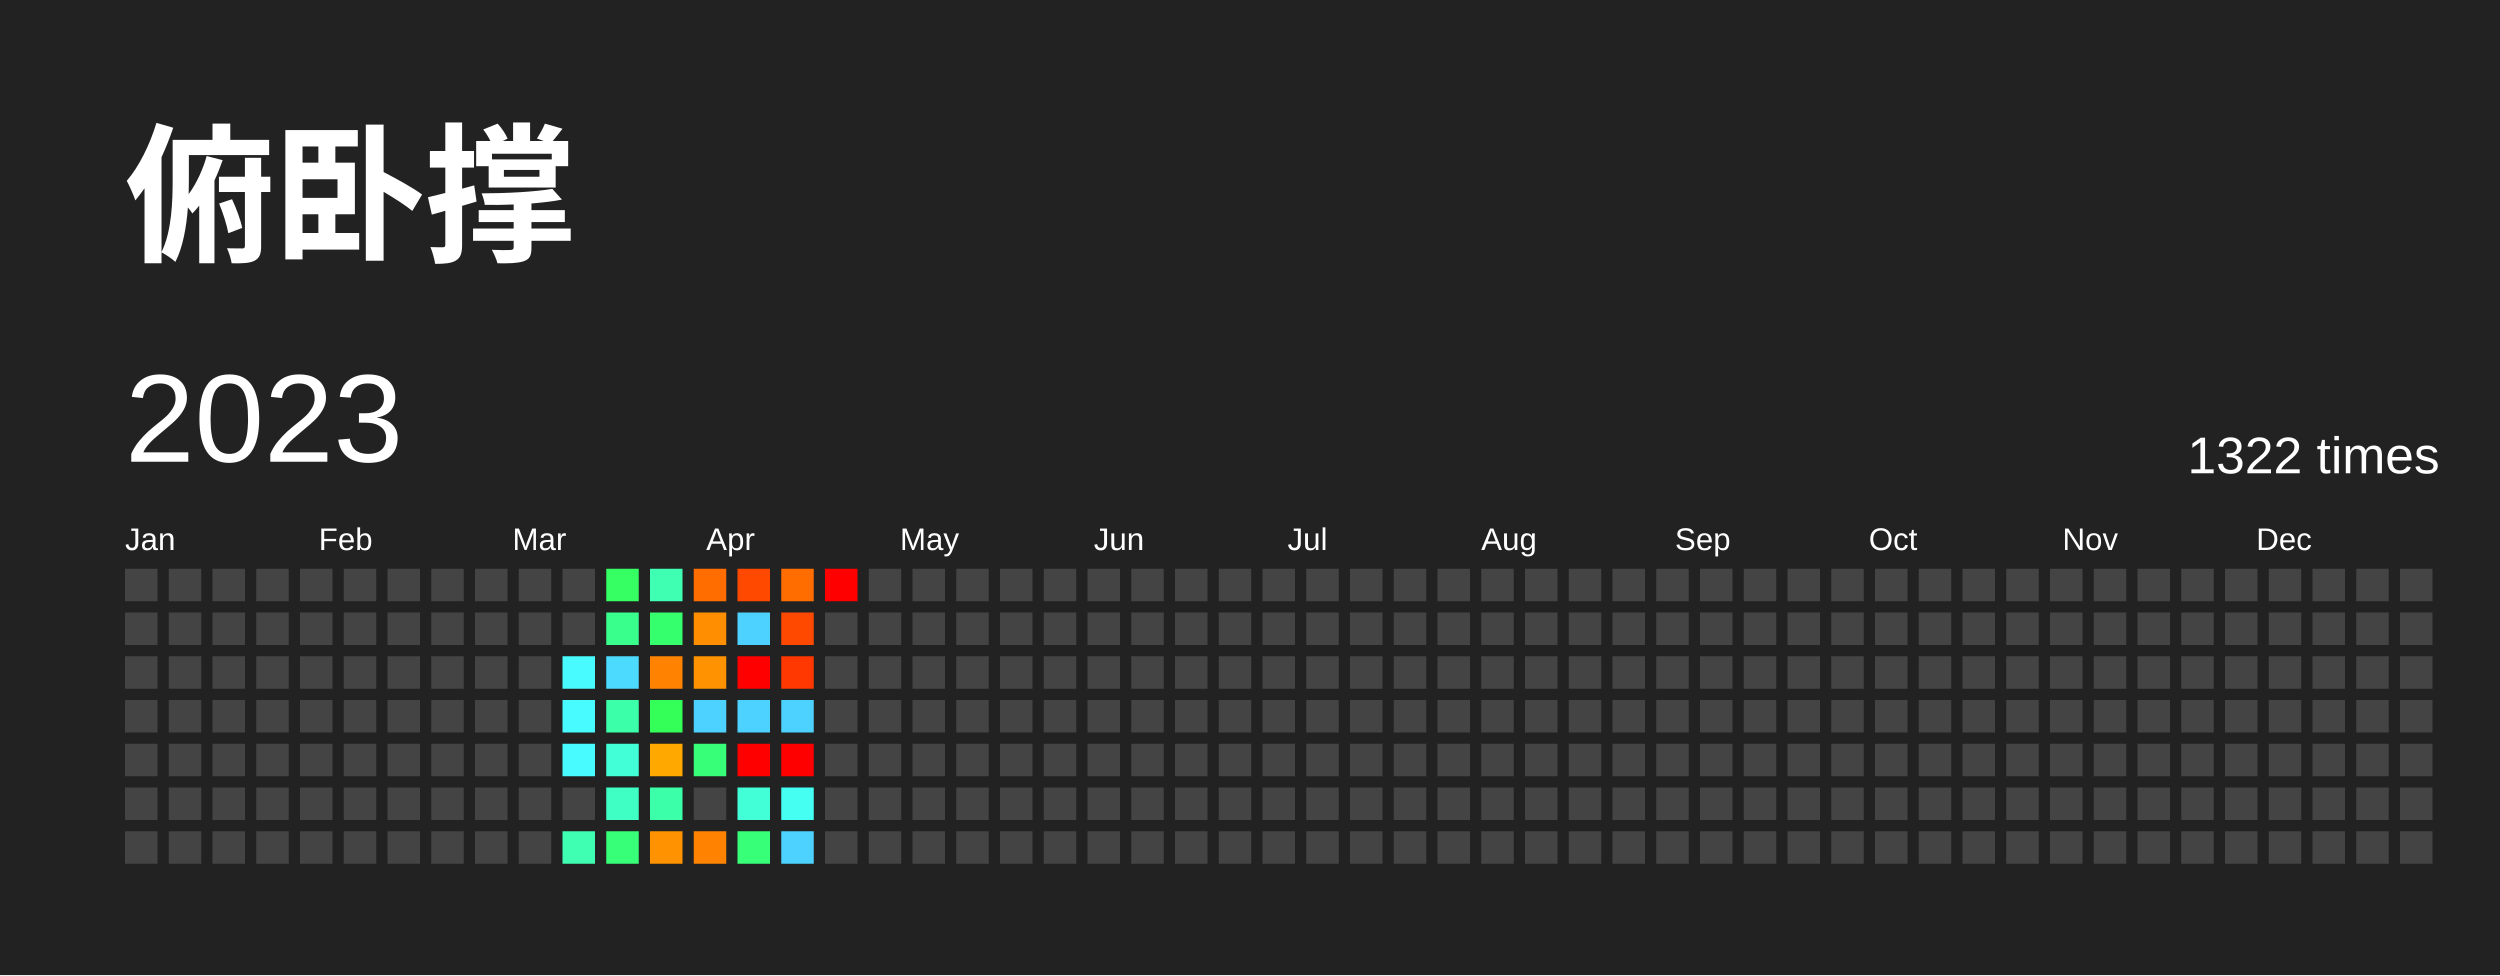
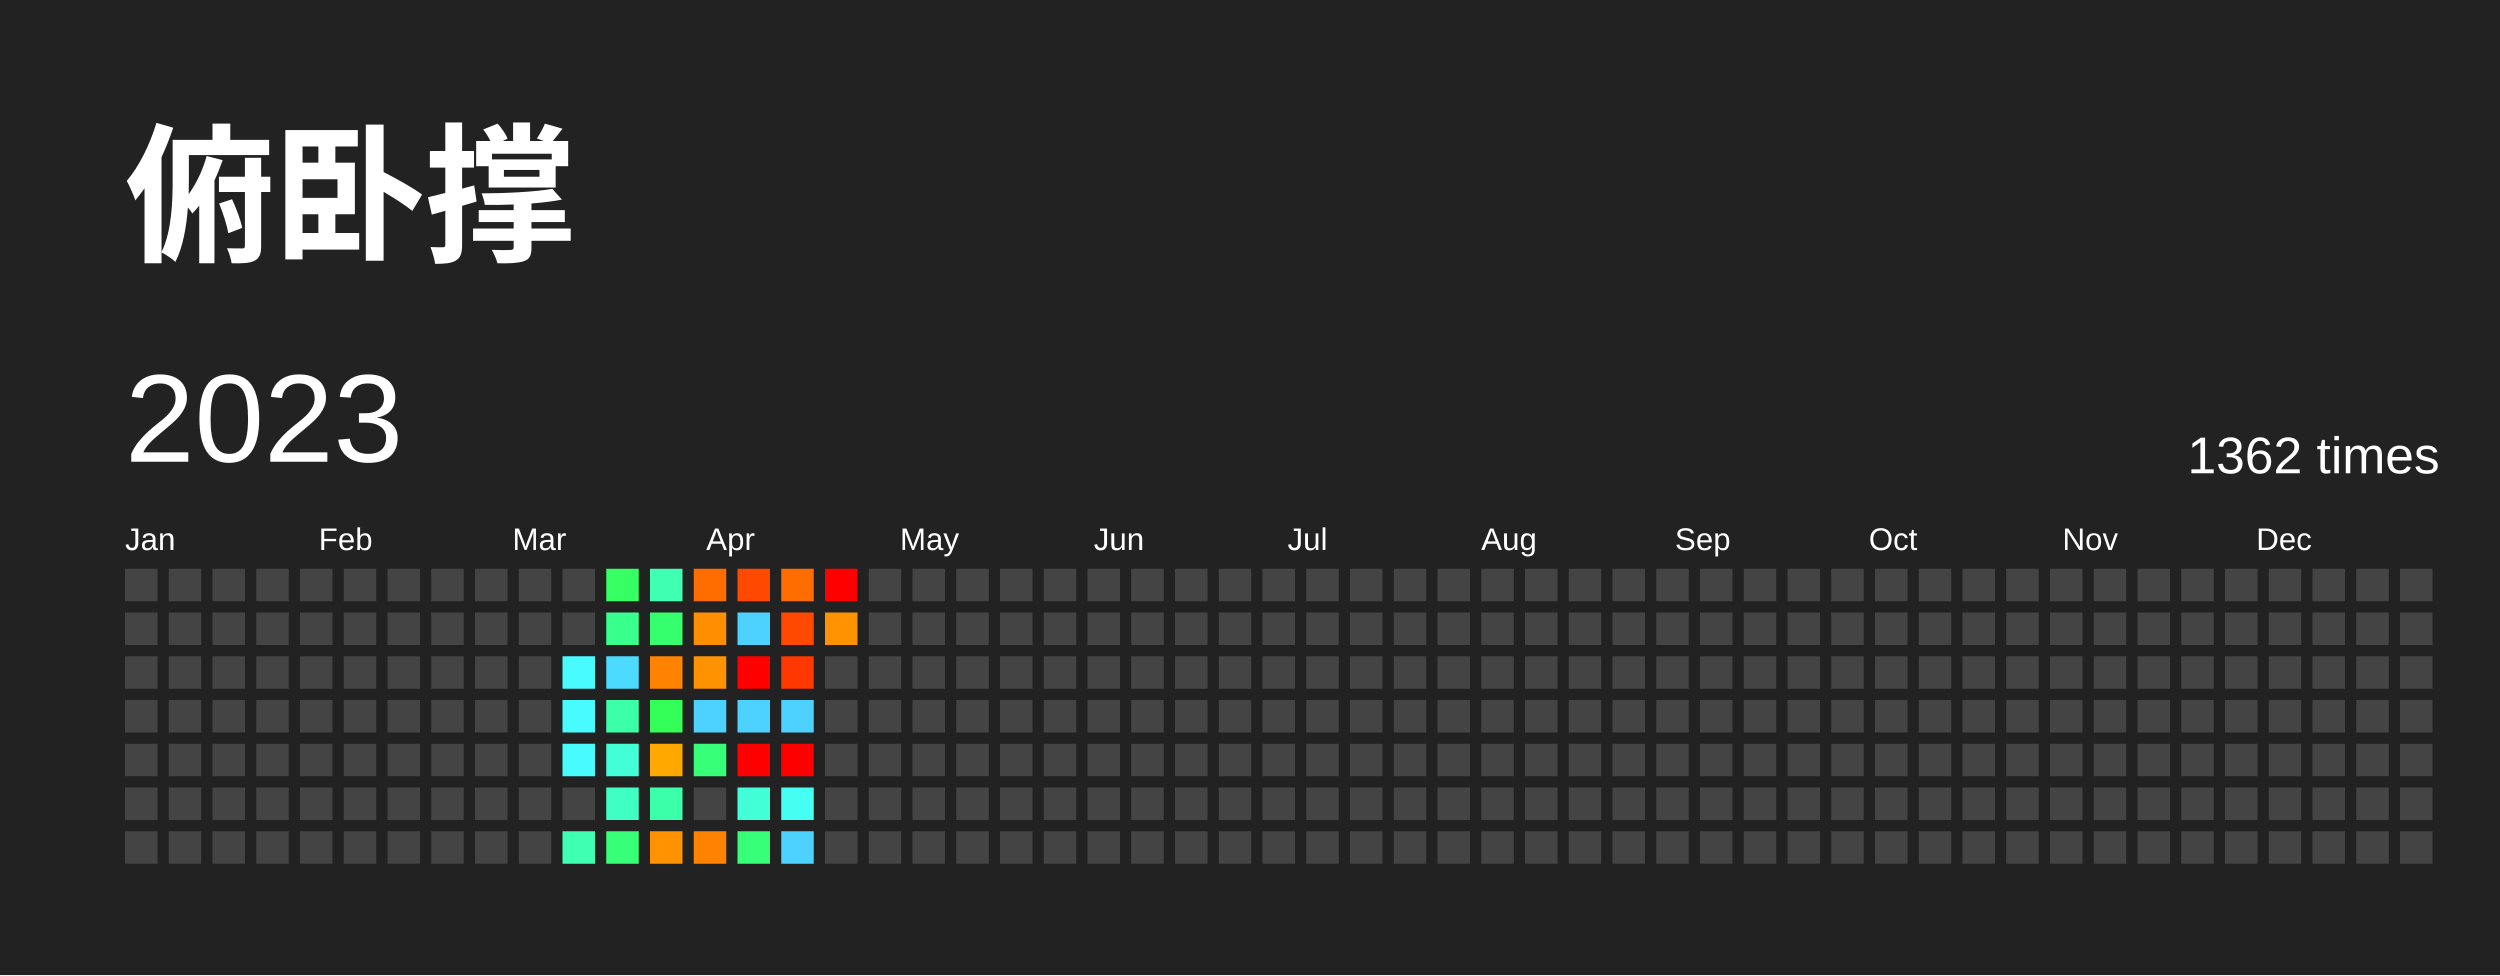
<svg xmlns="http://www.w3.org/2000/svg" baseProfile="full" height="78mm" version="1.1" viewBox="0,0,200,78" width="200mm">
  <defs />
  <rect fill="#222222" height="78" width="200" x="0" y="0" />
  <text fill="#FFFFFF" style="font-size:12px; font-family:Arial; font-weight:bold;" x="10" y="20">俯卧撑</text>
  <text dominant-baseline="hanging" fill="#FFFFFF" style="font-size:10.0px; font-family:Arial;" x="10" y="30">2023</text>
-   <text dominant-baseline="hanging" fill="#FFFFFF" style="font-size:4.125px; font-family:Arial;" x="175" y="35">1322 times</text>
+   <text dominant-baseline="hanging" fill="#FFFFFF" style="font-size:4.125px; font-family:Arial;" x="175" y="35">1362 times</text>
  <text fill="#FFFFFF" style="font-size:2.5px; font-family:Arial" x="10.0" y="44">Jan</text>
  <text fill="#FFFFFF" style="font-size:2.5px; font-family:Arial" x="25.5" y="44">Feb</text>
  <text fill="#FFFFFF" style="font-size:2.5px; font-family:Arial" x="41.0" y="44">Mar</text>
  <text fill="#FFFFFF" style="font-size:2.5px; font-family:Arial" x="56.5" y="44">Apr</text>
  <text fill="#FFFFFF" style="font-size:2.5px; font-family:Arial" x="72.0" y="44">May</text>
  <text fill="#FFFFFF" style="font-size:2.5px; font-family:Arial" x="87.5" y="44">Jun</text>
  <text fill="#FFFFFF" style="font-size:2.5px; font-family:Arial" x="103.0" y="44">Jul</text>
  <text fill="#FFFFFF" style="font-size:2.5px; font-family:Arial" x="118.5" y="44">Aug</text>
  <text fill="#FFFFFF" style="font-size:2.5px; font-family:Arial" x="134.0" y="44">Sep</text>
  <text fill="#FFFFFF" style="font-size:2.5px; font-family:Arial" x="149.5" y="44">Oct</text>
  <text fill="#FFFFFF" style="font-size:2.5px; font-family:Arial" x="165.0" y="44">Nov</text>
  <text fill="#FFFFFF" style="font-size:2.5px; font-family:Arial" x="180.5" y="44">Dec</text>
  <rect fill="#444444" height="2.6" width="2.6" x="10.0" y="45.5" />
  <rect fill="#444444" height="2.6" width="2.6" x="10.0" y="49.0" />
  <rect fill="#444444" height="2.6" width="2.6" x="10.0" y="52.5" />
  <rect fill="#444444" height="2.6" width="2.6" x="10.0" y="56.0" />
  <rect fill="#444444" height="2.6" width="2.6" x="10.0" y="59.5" />
  <rect fill="#444444" height="2.6" width="2.6" x="10.0" y="63.0" />
  <rect fill="#444444" height="2.6" width="2.6" x="10.0" y="66.5" />
  <rect fill="#444444" height="2.6" width="2.6" x="13.5" y="45.5" />
  <rect fill="#444444" height="2.6" width="2.6" x="13.5" y="49.0" />
  <rect fill="#444444" height="2.6" width="2.6" x="13.5" y="52.5" />
  <rect fill="#444444" height="2.6" width="2.6" x="13.5" y="56.0" />
  <rect fill="#444444" height="2.6" width="2.6" x="13.5" y="59.5" />
  <rect fill="#444444" height="2.6" width="2.6" x="13.5" y="63.0" />
  <rect fill="#444444" height="2.6" width="2.6" x="13.5" y="66.5" />
  <rect fill="#444444" height="2.6" width="2.6" x="17.0" y="45.5" />
  <rect fill="#444444" height="2.6" width="2.6" x="17.0" y="49.0" />
  <rect fill="#444444" height="2.6" width="2.6" x="17.0" y="52.5" />
  <rect fill="#444444" height="2.6" width="2.6" x="17.0" y="56.0" />
  <rect fill="#444444" height="2.6" width="2.6" x="17.0" y="59.5" />
  <rect fill="#444444" height="2.6" width="2.6" x="17.0" y="63.0" />
  <rect fill="#444444" height="2.6" width="2.6" x="17.0" y="66.5" />
  <rect fill="#444444" height="2.6" width="2.6" x="20.5" y="45.5" />
  <rect fill="#444444" height="2.6" width="2.6" x="20.5" y="49.0" />
  <rect fill="#444444" height="2.6" width="2.6" x="20.5" y="52.5" />
  <rect fill="#444444" height="2.6" width="2.6" x="20.5" y="56.0" />
  <rect fill="#444444" height="2.6" width="2.6" x="20.5" y="59.5" />
  <rect fill="#444444" height="2.6" width="2.6" x="20.5" y="63.0" />
  <rect fill="#444444" height="2.6" width="2.6" x="20.5" y="66.5" />
  <rect fill="#444444" height="2.6" width="2.6" x="24.0" y="45.5" />
  <rect fill="#444444" height="2.6" width="2.6" x="24.0" y="49.0" />
  <rect fill="#444444" height="2.6" width="2.6" x="24.0" y="52.5" />
  <rect fill="#444444" height="2.6" width="2.6" x="24.0" y="56.0" />
  <rect fill="#444444" height="2.6" width="2.6" x="24.0" y="59.5" />
  <rect fill="#444444" height="2.6" width="2.6" x="24.0" y="63.0" />
  <rect fill="#444444" height="2.6" width="2.6" x="24.0" y="66.5" />
  <rect fill="#444444" height="2.6" width="2.6" x="27.5" y="45.5" />
  <rect fill="#444444" height="2.6" width="2.6" x="27.5" y="49.0" />
  <rect fill="#444444" height="2.6" width="2.6" x="27.5" y="52.5" />
  <rect fill="#444444" height="2.6" width="2.6" x="27.5" y="56.0" />
  <rect fill="#444444" height="2.6" width="2.6" x="27.5" y="59.5" />
  <rect fill="#444444" height="2.6" width="2.6" x="27.5" y="63.0" />
  <rect fill="#444444" height="2.6" width="2.6" x="27.5" y="66.5" />
  <rect fill="#444444" height="2.6" width="2.6" x="31.0" y="45.5" />
  <rect fill="#444444" height="2.6" width="2.6" x="31.0" y="49.0" />
  <rect fill="#444444" height="2.6" width="2.6" x="31.0" y="52.5" />
  <rect fill="#444444" height="2.6" width="2.6" x="31.0" y="56.0" />
  <rect fill="#444444" height="2.6" width="2.6" x="31.0" y="59.5" />
  <rect fill="#444444" height="2.6" width="2.6" x="31.0" y="63.0" />
  <rect fill="#444444" height="2.6" width="2.6" x="31.0" y="66.5" />
  <rect fill="#444444" height="2.6" width="2.6" x="34.5" y="45.5" />
  <rect fill="#444444" height="2.6" width="2.6" x="34.5" y="49.0" />
  <rect fill="#444444" height="2.6" width="2.6" x="34.5" y="52.5" />
  <rect fill="#444444" height="2.6" width="2.6" x="34.5" y="56.0" />
  <rect fill="#444444" height="2.6" width="2.6" x="34.5" y="59.5" />
  <rect fill="#444444" height="2.6" width="2.6" x="34.5" y="63.0" />
  <rect fill="#444444" height="2.6" width="2.6" x="34.5" y="66.5" />
  <rect fill="#444444" height="2.6" width="2.6" x="38.0" y="45.5" />
  <rect fill="#444444" height="2.6" width="2.6" x="38.0" y="49.0" />
  <rect fill="#444444" height="2.6" width="2.6" x="38.0" y="52.5" />
  <rect fill="#444444" height="2.6" width="2.6" x="38.0" y="56.0" />
  <rect fill="#444444" height="2.6" width="2.6" x="38.0" y="59.5" />
  <rect fill="#444444" height="2.6" width="2.6" x="38.0" y="63.0" />
  <rect fill="#444444" height="2.6" width="2.6" x="38.0" y="66.5" />
  <rect fill="#444444" height="2.6" width="2.6" x="41.5" y="45.5" />
  <rect fill="#444444" height="2.6" width="2.6" x="41.5" y="49.0" />
  <rect fill="#444444" height="2.6" width="2.6" x="41.5" y="52.5" />
  <rect fill="#444444" height="2.6" width="2.6" x="41.5" y="56.0" />
  <rect fill="#444444" height="2.6" width="2.6" x="41.5" y="59.5" />
  <rect fill="#444444" height="2.6" width="2.6" x="41.5" y="63.0" />
  <rect fill="#444444" height="2.6" width="2.6" x="41.5" y="66.5" />
  <rect fill="#444444" height="2.6" width="2.6" x="45.0" y="45.5" />
  <rect fill="#444444" height="2.6" width="2.6" x="45.0" y="49.0" />
  <rect fill="#47fbff" height="2.6" width="2.6" x="45.0" y="52.5" />
  <rect fill="#47fbff" height="2.6" width="2.6" x="45.0" y="56.0" />
  <rect fill="#47fbff" height="2.6" width="2.6" x="45.0" y="59.5" />
  <rect fill="#444444" height="2.6" width="2.6" x="45.0" y="63.0" />
  <rect fill="#3effb2" height="2.6" width="2.6" x="45.0" y="66.5" />
  <rect fill="#35ff63" height="2.6" width="2.6" x="48.5" y="45.5" />
  <rect fill="#39ff8c" height="2.6" width="2.6" x="48.5" y="49.0" />
  <rect fill="#4cdaff" height="2.6" width="2.6" x="48.5" y="52.5" />
  <rect fill="#3cffa9" height="2.6" width="2.6" x="48.5" y="56.0" />
  <rect fill="#42ffd7" height="2.6" width="2.6" x="48.5" y="59.5" />
  <rect fill="#40ffc5" height="2.6" width="2.6" x="48.5" y="63.0" />
  <rect fill="#37ff78" height="2.6" width="2.6" x="48.5" y="66.5" />
  <rect fill="#3effb2" height="2.6" width="2.6" x="52.0" y="45.5" />
  <rect fill="#36ff6e" height="2.6" width="2.6" x="52.0" y="49.0" />
  <rect fill="#ff8300" height="2.6" width="2.6" x="52.0" y="52.5" />
  <rect fill="#34ff59" height="2.6" width="2.6" x="52.0" y="56.0" />
  <rect fill="#ffa800" height="2.6" width="2.6" x="52.0" y="59.5" />
  <rect fill="#3cffa9" height="2.6" width="2.6" x="52.0" y="63.0" />
  <rect fill="#ff9200" height="2.6" width="2.6" x="52.0" y="66.5" />
  <rect fill="#ff6d00" height="2.6" width="2.6" x="55.5" y="45.5" />
  <rect fill="#ff8e00" height="2.6" width="2.6" x="55.5" y="49.0" />
  <rect fill="#ff9200" height="2.6" width="2.6" x="55.5" y="52.5" />
  <rect fill="#4dd2ff" height="2.6" width="2.6" x="55.5" y="56.0" />
  <rect fill="#37ff78" height="2.6" width="2.6" x="55.5" y="59.5" />
  <rect fill="#444444" height="2.6" width="2.6" x="55.5" y="63.0" />
  <rect fill="#ff8300" height="2.6" width="2.6" x="55.5" y="66.5" />
  <rect fill="#ff4900" height="2.6" width="2.6" x="59.0" y="45.5" />
  <rect fill="#4dd2ff" height="2.6" width="2.6" x="59.0" y="49.0" />
  <rect fill="red" height="2.6" width="2.6" x="59.0" y="52.5" />
  <rect fill="#4dd2ff" height="2.6" width="2.6" x="59.0" y="56.0" />
  <rect fill="red" height="2.6" width="2.6" x="59.0" y="59.5" />
  <rect fill="#42ffd7" height="2.6" width="2.6" x="59.0" y="63.0" />
  <rect fill="#37ff78" height="2.6" width="2.6" x="59.0" y="66.5" />
  <rect fill="#ff6d00" height="2.6" width="2.6" x="62.5" y="45.5" />
  <rect fill="#ff4900" height="2.6" width="2.6" x="62.5" y="49.0" />
  <rect fill="#ff3700" height="2.6" width="2.6" x="62.5" y="52.5" />
  <rect fill="#4dd2ff" height="2.6" width="2.6" x="62.5" y="56.0" />
  <rect fill="red" height="2.6" width="2.6" x="62.5" y="59.5" />
  <rect fill="#45fff2" height="2.6" width="2.6" x="62.5" y="63.0" />
  <rect fill="#4dd2ff" height="2.6" width="2.6" x="62.5" y="66.5" />
  <rect fill="red" height="2.6" width="2.6" x="66.0" y="45.5" />
-   <rect fill="#444444" height="2.6" width="2.6" x="66.0" y="49.0" />
+   <rect fill="#ff9200" height="2.6" width="2.6" x="66.0" y="49.0" />
  <rect fill="#444444" height="2.6" width="2.6" x="66.0" y="52.5" />
  <rect fill="#444444" height="2.6" width="2.6" x="66.0" y="56.0" />
  <rect fill="#444444" height="2.6" width="2.6" x="66.0" y="59.5" />
  <rect fill="#444444" height="2.6" width="2.6" x="66.0" y="63.0" />
  <rect fill="#444444" height="2.6" width="2.6" x="66.0" y="66.5" />
  <rect fill="#444444" height="2.6" width="2.6" x="69.5" y="45.5" />
  <rect fill="#444444" height="2.6" width="2.6" x="69.5" y="49.0" />
  <rect fill="#444444" height="2.6" width="2.6" x="69.5" y="52.5" />
  <rect fill="#444444" height="2.6" width="2.6" x="69.5" y="56.0" />
  <rect fill="#444444" height="2.6" width="2.6" x="69.5" y="59.5" />
  <rect fill="#444444" height="2.6" width="2.6" x="69.5" y="63.0" />
  <rect fill="#444444" height="2.6" width="2.6" x="69.5" y="66.5" />
  <rect fill="#444444" height="2.6" width="2.6" x="73.0" y="45.5" />
  <rect fill="#444444" height="2.6" width="2.6" x="73.0" y="49.0" />
  <rect fill="#444444" height="2.6" width="2.6" x="73.0" y="52.5" />
  <rect fill="#444444" height="2.6" width="2.6" x="73.0" y="56.0" />
  <rect fill="#444444" height="2.6" width="2.6" x="73.0" y="59.5" />
  <rect fill="#444444" height="2.6" width="2.6" x="73.0" y="63.0" />
  <rect fill="#444444" height="2.6" width="2.6" x="73.0" y="66.5" />
  <rect fill="#444444" height="2.6" width="2.6" x="76.5" y="45.5" />
  <rect fill="#444444" height="2.6" width="2.6" x="76.5" y="49.0" />
  <rect fill="#444444" height="2.6" width="2.6" x="76.5" y="52.5" />
  <rect fill="#444444" height="2.6" width="2.6" x="76.5" y="56.0" />
  <rect fill="#444444" height="2.6" width="2.6" x="76.5" y="59.5" />
  <rect fill="#444444" height="2.6" width="2.6" x="76.5" y="63.0" />
  <rect fill="#444444" height="2.6" width="2.6" x="76.5" y="66.5" />
  <rect fill="#444444" height="2.6" width="2.6" x="80.0" y="45.5" />
  <rect fill="#444444" height="2.6" width="2.6" x="80.0" y="49.0" />
  <rect fill="#444444" height="2.6" width="2.6" x="80.0" y="52.5" />
  <rect fill="#444444" height="2.6" width="2.6" x="80.0" y="56.0" />
  <rect fill="#444444" height="2.6" width="2.6" x="80.0" y="59.5" />
  <rect fill="#444444" height="2.6" width="2.6" x="80.0" y="63.0" />
  <rect fill="#444444" height="2.6" width="2.6" x="80.0" y="66.5" />
  <rect fill="#444444" height="2.6" width="2.6" x="83.5" y="45.5" />
  <rect fill="#444444" height="2.6" width="2.6" x="83.5" y="49.0" />
  <rect fill="#444444" height="2.6" width="2.6" x="83.5" y="52.5" />
  <rect fill="#444444" height="2.6" width="2.6" x="83.5" y="56.0" />
  <rect fill="#444444" height="2.6" width="2.6" x="83.5" y="59.5" />
  <rect fill="#444444" height="2.6" width="2.6" x="83.5" y="63.0" />
  <rect fill="#444444" height="2.6" width="2.6" x="83.5" y="66.5" />
  <rect fill="#444444" height="2.6" width="2.6" x="87.0" y="45.5" />
  <rect fill="#444444" height="2.6" width="2.6" x="87.0" y="49.0" />
  <rect fill="#444444" height="2.6" width="2.6" x="87.0" y="52.5" />
  <rect fill="#444444" height="2.6" width="2.6" x="87.0" y="56.0" />
  <rect fill="#444444" height="2.6" width="2.6" x="87.0" y="59.5" />
  <rect fill="#444444" height="2.6" width="2.6" x="87.0" y="63.0" />
  <rect fill="#444444" height="2.6" width="2.6" x="87.0" y="66.5" />
  <rect fill="#444444" height="2.6" width="2.6" x="90.5" y="45.5" />
  <rect fill="#444444" height="2.6" width="2.6" x="90.5" y="49.0" />
  <rect fill="#444444" height="2.6" width="2.6" x="90.5" y="52.5" />
  <rect fill="#444444" height="2.6" width="2.6" x="90.5" y="56.0" />
  <rect fill="#444444" height="2.6" width="2.6" x="90.5" y="59.5" />
  <rect fill="#444444" height="2.6" width="2.6" x="90.5" y="63.0" />
  <rect fill="#444444" height="2.6" width="2.6" x="90.5" y="66.5" />
  <rect fill="#444444" height="2.6" width="2.6" x="94.0" y="45.5" />
  <rect fill="#444444" height="2.6" width="2.6" x="94.0" y="49.0" />
  <rect fill="#444444" height="2.6" width="2.6" x="94.0" y="52.5" />
  <rect fill="#444444" height="2.6" width="2.6" x="94.0" y="56.0" />
  <rect fill="#444444" height="2.6" width="2.6" x="94.0" y="59.5" />
  <rect fill="#444444" height="2.6" width="2.6" x="94.0" y="63.0" />
  <rect fill="#444444" height="2.6" width="2.6" x="94.0" y="66.5" />
  <rect fill="#444444" height="2.6" width="2.6" x="97.5" y="45.5" />
  <rect fill="#444444" height="2.6" width="2.6" x="97.5" y="49.0" />
  <rect fill="#444444" height="2.6" width="2.6" x="97.5" y="52.5" />
  <rect fill="#444444" height="2.6" width="2.6" x="97.5" y="56.0" />
  <rect fill="#444444" height="2.6" width="2.6" x="97.5" y="59.5" />
  <rect fill="#444444" height="2.6" width="2.6" x="97.5" y="63.0" />
  <rect fill="#444444" height="2.6" width="2.6" x="97.5" y="66.5" />
  <rect fill="#444444" height="2.6" width="2.6" x="101.0" y="45.5" />
  <rect fill="#444444" height="2.6" width="2.6" x="101.0" y="49.0" />
  <rect fill="#444444" height="2.6" width="2.6" x="101.0" y="52.5" />
  <rect fill="#444444" height="2.6" width="2.6" x="101.0" y="56.0" />
  <rect fill="#444444" height="2.6" width="2.6" x="101.0" y="59.5" />
  <rect fill="#444444" height="2.6" width="2.6" x="101.0" y="63.0" />
  <rect fill="#444444" height="2.6" width="2.6" x="101.0" y="66.5" />
  <rect fill="#444444" height="2.6" width="2.6" x="104.5" y="45.5" />
  <rect fill="#444444" height="2.6" width="2.6" x="104.5" y="49.0" />
  <rect fill="#444444" height="2.6" width="2.6" x="104.5" y="52.5" />
  <rect fill="#444444" height="2.6" width="2.6" x="104.5" y="56.0" />
  <rect fill="#444444" height="2.6" width="2.6" x="104.5" y="59.5" />
  <rect fill="#444444" height="2.6" width="2.6" x="104.5" y="63.0" />
  <rect fill="#444444" height="2.6" width="2.6" x="104.5" y="66.5" />
  <rect fill="#444444" height="2.6" width="2.6" x="108.0" y="45.5" />
  <rect fill="#444444" height="2.6" width="2.6" x="108.0" y="49.0" />
  <rect fill="#444444" height="2.6" width="2.6" x="108.0" y="52.5" />
  <rect fill="#444444" height="2.6" width="2.6" x="108.0" y="56.0" />
  <rect fill="#444444" height="2.6" width="2.6" x="108.0" y="59.5" />
  <rect fill="#444444" height="2.6" width="2.6" x="108.0" y="63.0" />
  <rect fill="#444444" height="2.6" width="2.6" x="108.0" y="66.5" />
  <rect fill="#444444" height="2.6" width="2.6" x="111.5" y="45.5" />
  <rect fill="#444444" height="2.6" width="2.6" x="111.5" y="49.0" />
  <rect fill="#444444" height="2.6" width="2.6" x="111.5" y="52.5" />
  <rect fill="#444444" height="2.6" width="2.6" x="111.5" y="56.0" />
  <rect fill="#444444" height="2.6" width="2.6" x="111.5" y="59.5" />
  <rect fill="#444444" height="2.6" width="2.6" x="111.5" y="63.0" />
  <rect fill="#444444" height="2.6" width="2.6" x="111.5" y="66.5" />
  <rect fill="#444444" height="2.6" width="2.6" x="115.0" y="45.5" />
  <rect fill="#444444" height="2.6" width="2.6" x="115.0" y="49.0" />
  <rect fill="#444444" height="2.6" width="2.6" x="115.0" y="52.5" />
  <rect fill="#444444" height="2.6" width="2.6" x="115.0" y="56.0" />
  <rect fill="#444444" height="2.6" width="2.6" x="115.0" y="59.5" />
  <rect fill="#444444" height="2.6" width="2.6" x="115.0" y="63.0" />
  <rect fill="#444444" height="2.6" width="2.6" x="115.0" y="66.5" />
  <rect fill="#444444" height="2.6" width="2.6" x="118.5" y="45.5" />
  <rect fill="#444444" height="2.6" width="2.6" x="118.5" y="49.0" />
  <rect fill="#444444" height="2.6" width="2.6" x="118.5" y="52.5" />
  <rect fill="#444444" height="2.6" width="2.6" x="118.5" y="56.0" />
  <rect fill="#444444" height="2.6" width="2.6" x="118.5" y="59.5" />
  <rect fill="#444444" height="2.6" width="2.6" x="118.5" y="63.0" />
  <rect fill="#444444" height="2.6" width="2.6" x="118.5" y="66.5" />
  <rect fill="#444444" height="2.6" width="2.6" x="122.0" y="45.5" />
  <rect fill="#444444" height="2.6" width="2.6" x="122.0" y="49.0" />
  <rect fill="#444444" height="2.6" width="2.6" x="122.0" y="52.5" />
  <rect fill="#444444" height="2.6" width="2.6" x="122.0" y="56.0" />
  <rect fill="#444444" height="2.6" width="2.6" x="122.0" y="59.5" />
  <rect fill="#444444" height="2.6" width="2.6" x="122.0" y="63.0" />
  <rect fill="#444444" height="2.6" width="2.6" x="122.0" y="66.5" />
  <rect fill="#444444" height="2.6" width="2.6" x="125.5" y="45.5" />
  <rect fill="#444444" height="2.6" width="2.6" x="125.5" y="49.0" />
  <rect fill="#444444" height="2.6" width="2.6" x="125.5" y="52.5" />
  <rect fill="#444444" height="2.6" width="2.6" x="125.5" y="56.0" />
  <rect fill="#444444" height="2.6" width="2.6" x="125.5" y="59.5" />
  <rect fill="#444444" height="2.6" width="2.6" x="125.5" y="63.0" />
  <rect fill="#444444" height="2.6" width="2.6" x="125.5" y="66.5" />
  <rect fill="#444444" height="2.6" width="2.6" x="129.0" y="45.5" />
  <rect fill="#444444" height="2.6" width="2.6" x="129.0" y="49.0" />
  <rect fill="#444444" height="2.6" width="2.6" x="129.0" y="52.5" />
  <rect fill="#444444" height="2.6" width="2.6" x="129.0" y="56.0" />
  <rect fill="#444444" height="2.6" width="2.6" x="129.0" y="59.5" />
  <rect fill="#444444" height="2.6" width="2.6" x="129.0" y="63.0" />
  <rect fill="#444444" height="2.6" width="2.6" x="129.0" y="66.5" />
  <rect fill="#444444" height="2.6" width="2.6" x="132.5" y="45.5" />
  <rect fill="#444444" height="2.6" width="2.6" x="132.5" y="49.0" />
  <rect fill="#444444" height="2.6" width="2.6" x="132.5" y="52.5" />
  <rect fill="#444444" height="2.6" width="2.6" x="132.5" y="56.0" />
  <rect fill="#444444" height="2.6" width="2.6" x="132.5" y="59.5" />
  <rect fill="#444444" height="2.6" width="2.6" x="132.5" y="63.0" />
  <rect fill="#444444" height="2.6" width="2.6" x="132.5" y="66.5" />
  <rect fill="#444444" height="2.6" width="2.6" x="136.0" y="45.5" />
  <rect fill="#444444" height="2.6" width="2.6" x="136.0" y="49.0" />
  <rect fill="#444444" height="2.6" width="2.6" x="136.0" y="52.5" />
  <rect fill="#444444" height="2.6" width="2.6" x="136.0" y="56.0" />
  <rect fill="#444444" height="2.6" width="2.6" x="136.0" y="59.5" />
  <rect fill="#444444" height="2.6" width="2.6" x="136.0" y="63.0" />
  <rect fill="#444444" height="2.6" width="2.6" x="136.0" y="66.5" />
  <rect fill="#444444" height="2.6" width="2.6" x="139.5" y="45.5" />
  <rect fill="#444444" height="2.6" width="2.6" x="139.5" y="49.0" />
  <rect fill="#444444" height="2.6" width="2.6" x="139.5" y="52.5" />
  <rect fill="#444444" height="2.6" width="2.6" x="139.5" y="56.0" />
  <rect fill="#444444" height="2.6" width="2.6" x="139.5" y="59.5" />
  <rect fill="#444444" height="2.6" width="2.6" x="139.5" y="63.0" />
  <rect fill="#444444" height="2.6" width="2.6" x="139.5" y="66.5" />
  <rect fill="#444444" height="2.6" width="2.6" x="143.0" y="45.5" />
  <rect fill="#444444" height="2.6" width="2.6" x="143.0" y="49.0" />
  <rect fill="#444444" height="2.6" width="2.6" x="143.0" y="52.5" />
  <rect fill="#444444" height="2.6" width="2.6" x="143.0" y="56.0" />
  <rect fill="#444444" height="2.6" width="2.6" x="143.0" y="59.5" />
  <rect fill="#444444" height="2.6" width="2.6" x="143.0" y="63.0" />
  <rect fill="#444444" height="2.6" width="2.6" x="143.0" y="66.5" />
  <rect fill="#444444" height="2.6" width="2.6" x="146.5" y="45.5" />
  <rect fill="#444444" height="2.6" width="2.6" x="146.5" y="49.0" />
  <rect fill="#444444" height="2.6" width="2.6" x="146.5" y="52.5" />
  <rect fill="#444444" height="2.6" width="2.6" x="146.5" y="56.0" />
  <rect fill="#444444" height="2.6" width="2.6" x="146.5" y="59.5" />
  <rect fill="#444444" height="2.6" width="2.6" x="146.5" y="63.0" />
  <rect fill="#444444" height="2.6" width="2.6" x="146.5" y="66.5" />
  <rect fill="#444444" height="2.6" width="2.6" x="150.0" y="45.5" />
  <rect fill="#444444" height="2.6" width="2.6" x="150.0" y="49.0" />
  <rect fill="#444444" height="2.6" width="2.6" x="150.0" y="52.5" />
  <rect fill="#444444" height="2.6" width="2.6" x="150.0" y="56.0" />
  <rect fill="#444444" height="2.6" width="2.6" x="150.0" y="59.5" />
  <rect fill="#444444" height="2.6" width="2.6" x="150.0" y="63.0" />
  <rect fill="#444444" height="2.6" width="2.6" x="150.0" y="66.5" />
  <rect fill="#444444" height="2.6" width="2.6" x="153.5" y="45.5" />
  <rect fill="#444444" height="2.6" width="2.6" x="153.5" y="49.0" />
  <rect fill="#444444" height="2.6" width="2.6" x="153.5" y="52.5" />
  <rect fill="#444444" height="2.6" width="2.6" x="153.5" y="56.0" />
  <rect fill="#444444" height="2.6" width="2.6" x="153.5" y="59.5" />
  <rect fill="#444444" height="2.6" width="2.6" x="153.5" y="63.0" />
  <rect fill="#444444" height="2.6" width="2.6" x="153.5" y="66.5" />
  <rect fill="#444444" height="2.6" width="2.6" x="157.0" y="45.5" />
  <rect fill="#444444" height="2.6" width="2.6" x="157.0" y="49.0" />
  <rect fill="#444444" height="2.6" width="2.6" x="157.0" y="52.5" />
  <rect fill="#444444" height="2.6" width="2.6" x="157.0" y="56.0" />
  <rect fill="#444444" height="2.6" width="2.6" x="157.0" y="59.5" />
  <rect fill="#444444" height="2.6" width="2.6" x="157.0" y="63.0" />
  <rect fill="#444444" height="2.6" width="2.6" x="157.0" y="66.5" />
  <rect fill="#444444" height="2.6" width="2.6" x="160.5" y="45.5" />
  <rect fill="#444444" height="2.6" width="2.6" x="160.5" y="49.0" />
  <rect fill="#444444" height="2.6" width="2.6" x="160.5" y="52.5" />
  <rect fill="#444444" height="2.6" width="2.6" x="160.5" y="56.0" />
  <rect fill="#444444" height="2.6" width="2.6" x="160.5" y="59.5" />
  <rect fill="#444444" height="2.6" width="2.6" x="160.5" y="63.0" />
  <rect fill="#444444" height="2.6" width="2.6" x="160.5" y="66.5" />
  <rect fill="#444444" height="2.6" width="2.6" x="164.0" y="45.5" />
  <rect fill="#444444" height="2.6" width="2.6" x="164.0" y="49.0" />
  <rect fill="#444444" height="2.6" width="2.6" x="164.0" y="52.5" />
  <rect fill="#444444" height="2.6" width="2.6" x="164.0" y="56.0" />
  <rect fill="#444444" height="2.6" width="2.6" x="164.0" y="59.5" />
  <rect fill="#444444" height="2.6" width="2.6" x="164.0" y="63.0" />
  <rect fill="#444444" height="2.6" width="2.6" x="164.0" y="66.5" />
  <rect fill="#444444" height="2.6" width="2.6" x="167.5" y="45.5" />
  <rect fill="#444444" height="2.6" width="2.6" x="167.5" y="49.0" />
  <rect fill="#444444" height="2.6" width="2.6" x="167.5" y="52.5" />
  <rect fill="#444444" height="2.6" width="2.6" x="167.5" y="56.0" />
  <rect fill="#444444" height="2.6" width="2.6" x="167.5" y="59.5" />
  <rect fill="#444444" height="2.6" width="2.6" x="167.5" y="63.0" />
  <rect fill="#444444" height="2.6" width="2.6" x="167.5" y="66.5" />
  <rect fill="#444444" height="2.6" width="2.6" x="171.0" y="45.5" />
  <rect fill="#444444" height="2.6" width="2.6" x="171.0" y="49.0" />
  <rect fill="#444444" height="2.6" width="2.6" x="171.0" y="52.5" />
  <rect fill="#444444" height="2.6" width="2.6" x="171.0" y="56.0" />
  <rect fill="#444444" height="2.6" width="2.6" x="171.0" y="59.5" />
  <rect fill="#444444" height="2.6" width="2.6" x="171.0" y="63.0" />
  <rect fill="#444444" height="2.6" width="2.6" x="171.0" y="66.5" />
  <rect fill="#444444" height="2.6" width="2.6" x="174.5" y="45.5" />
  <rect fill="#444444" height="2.6" width="2.6" x="174.5" y="49.0" />
  <rect fill="#444444" height="2.6" width="2.6" x="174.5" y="52.5" />
  <rect fill="#444444" height="2.6" width="2.6" x="174.5" y="56.0" />
  <rect fill="#444444" height="2.6" width="2.6" x="174.5" y="59.5" />
  <rect fill="#444444" height="2.6" width="2.6" x="174.5" y="63.0" />
  <rect fill="#444444" height="2.6" width="2.6" x="174.5" y="66.5" />
  <rect fill="#444444" height="2.6" width="2.6" x="178.0" y="45.5" />
  <rect fill="#444444" height="2.6" width="2.6" x="178.0" y="49.0" />
  <rect fill="#444444" height="2.6" width="2.6" x="178.0" y="52.5" />
  <rect fill="#444444" height="2.6" width="2.6" x="178.0" y="56.0" />
  <rect fill="#444444" height="2.6" width="2.6" x="178.0" y="59.5" />
  <rect fill="#444444" height="2.6" width="2.6" x="178.0" y="63.0" />
  <rect fill="#444444" height="2.6" width="2.6" x="178.0" y="66.5" />
  <rect fill="#444444" height="2.6" width="2.6" x="181.5" y="45.5" />
  <rect fill="#444444" height="2.6" width="2.6" x="181.5" y="49.0" />
  <rect fill="#444444" height="2.6" width="2.6" x="181.5" y="52.5" />
  <rect fill="#444444" height="2.6" width="2.6" x="181.5" y="56.0" />
  <rect fill="#444444" height="2.6" width="2.6" x="181.5" y="59.5" />
  <rect fill="#444444" height="2.6" width="2.6" x="181.5" y="63.0" />
  <rect fill="#444444" height="2.6" width="2.6" x="181.5" y="66.5" />
  <rect fill="#444444" height="2.6" width="2.6" x="185.0" y="45.5" />
  <rect fill="#444444" height="2.6" width="2.6" x="185.0" y="49.0" />
  <rect fill="#444444" height="2.6" width="2.6" x="185.0" y="52.5" />
  <rect fill="#444444" height="2.6" width="2.6" x="185.0" y="56.0" />
  <rect fill="#444444" height="2.6" width="2.6" x="185.0" y="59.5" />
  <rect fill="#444444" height="2.6" width="2.6" x="185.0" y="63.0" />
  <rect fill="#444444" height="2.6" width="2.6" x="185.0" y="66.5" />
  <rect fill="#444444" height="2.6" width="2.6" x="188.5" y="45.5" />
  <rect fill="#444444" height="2.6" width="2.6" x="188.5" y="49.0" />
  <rect fill="#444444" height="2.6" width="2.6" x="188.5" y="52.5" />
  <rect fill="#444444" height="2.6" width="2.6" x="188.5" y="56.0" />
  <rect fill="#444444" height="2.6" width="2.6" x="188.5" y="59.5" />
  <rect fill="#444444" height="2.6" width="2.6" x="188.5" y="63.0" />
  <rect fill="#444444" height="2.6" width="2.6" x="188.5" y="66.5" />
  <rect fill="#444444" height="2.6" width="2.6" x="192.0" y="45.5" />
  <rect fill="#444444" height="2.6" width="2.6" x="192.0" y="49.0" />
  <rect fill="#444444" height="2.6" width="2.6" x="192.0" y="52.5" />
  <rect fill="#444444" height="2.6" width="2.6" x="192.0" y="56.0" />
  <rect fill="#444444" height="2.6" width="2.6" x="192.0" y="59.5" />
  <rect fill="#444444" height="2.6" width="2.6" x="192.0" y="63.0" />
  <rect fill="#444444" height="2.6" width="2.6" x="192.0" y="66.5" />
</svg>
